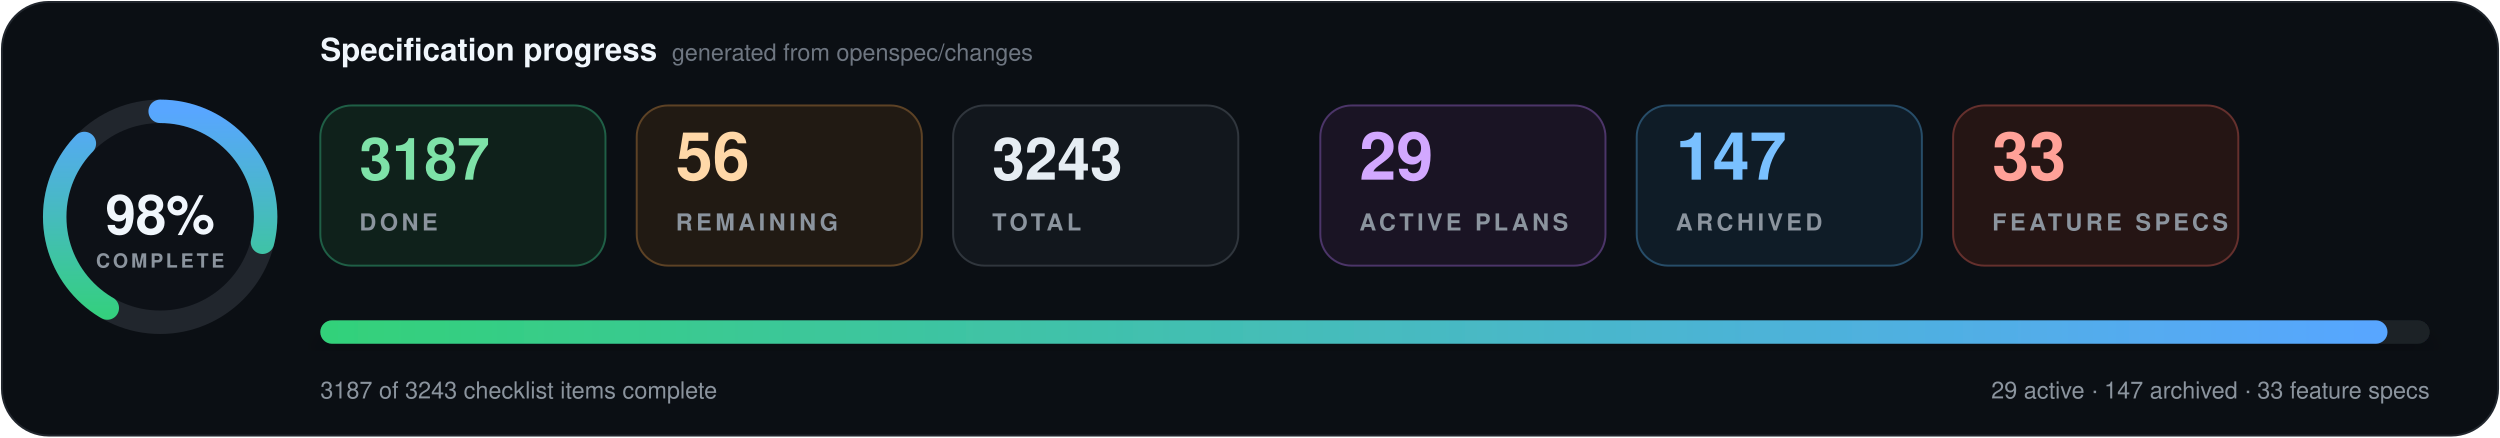
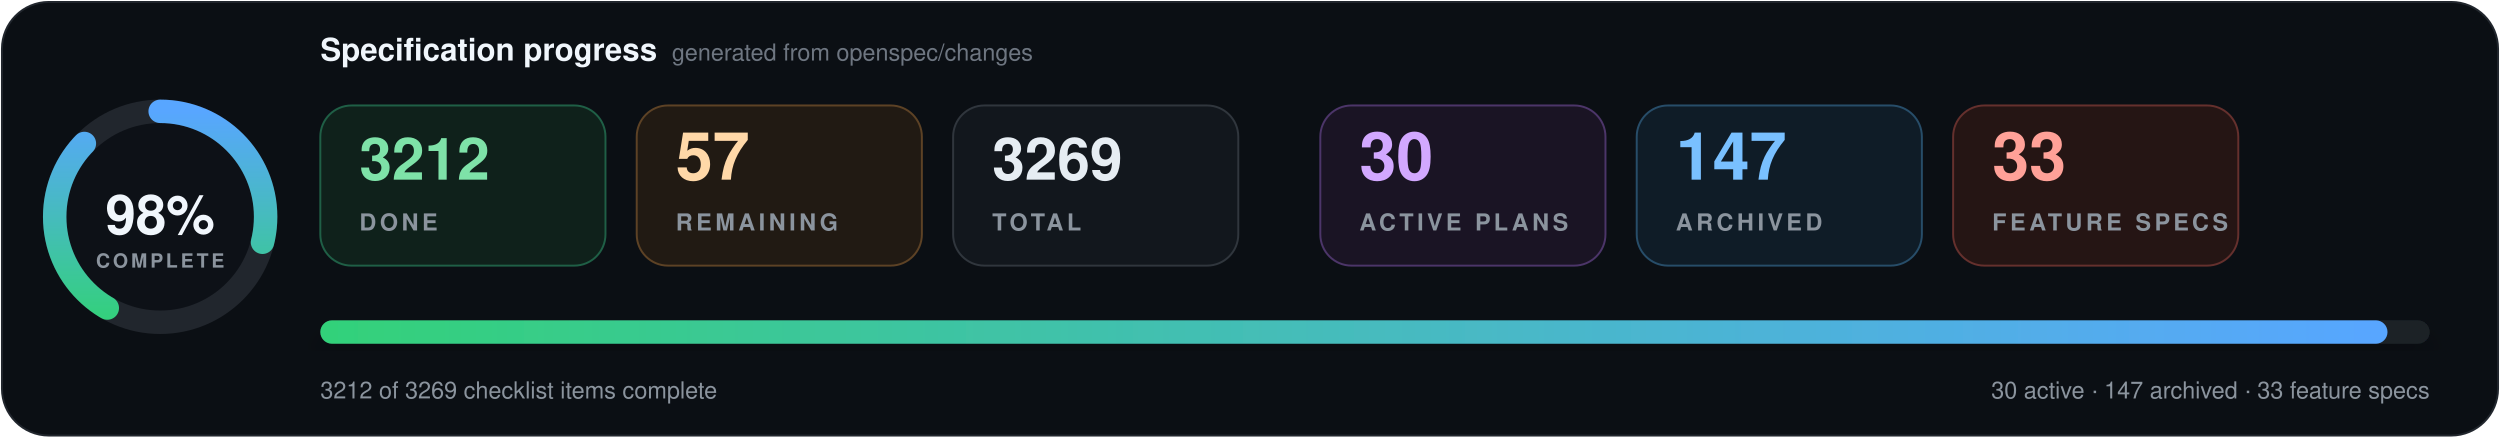
- <svg xmlns="http://www.w3.org/2000/svg" data-cache-version="1790955134" width="1280" height="224" viewBox="0 0 1280 224" role="img" aria-labelledby="title description" font-family="system-ui, -apple-system, BlinkMacSystemFont, 'Segoe UI', Helvetica, Arial, sans-serif" font-variant-numeric="tabular-nums">
+ <svg xmlns="http://www.w3.org/2000/svg" data-cache-version="1790975969" width="1280" height="224" viewBox="0 0 1280 224" role="img" aria-labelledby="title description" font-family="system-ui, -apple-system, BlinkMacSystemFont, 'Segoe UI', Helvetica, Arial, sans-serif" font-variant-numeric="tabular-nums">
  <defs>
    <linearGradient id="progress" x1="0" x2="1">
      <stop offset="0" stop-color="#33d17a" />
      <stop offset="1" stop-color="#58a6ff" />
    </linearGradient>
    <filter id="shadow" x="-10%" y="-20%" width="120%" height="150%">
      <feDropShadow dx="0" dy="7" stdDeviation="9" flood-color="#000" flood-opacity=".28" />
    </filter>
  </defs>
  <rect x="1" y="1" width="1278" height="222" rx="24" fill="#0b0f14" stroke="#21262d" />
  <g transform="translate(82 111)">
    <circle r="54" fill="#0d1117" stroke="#21262d" stroke-width="12" />
    <circle r="54" fill="none" stroke="url(#progress)" stroke-width="12" stroke-linecap="round" pathLength="100" stroke-dasharray="98 100" transform="rotate(-90)" />
    <text y="-1" text-anchor="middle" dominant-baseline="middle" fill="#f0f6fc" font-size="28" font-weight="800">98%</text>
    <text y="26" text-anchor="middle" fill="#8b949e" font-size="10" font-weight="700" letter-spacing="1.5">COMPLETE</text>
  </g>
  <text x="164" y="31" fill="#f0f6fc" font-size="16" font-weight="750">Specification progress</text>
  <text x="344" y="31" fill="#6e7681" font-size="12">generated from openspec/changes</text>
  <g transform="translate(164 54)">
    <rect width="146" height="82" rx="16" fill="#0f211b" stroke="#1f5f46" />
-     <text x="20" y="38" fill="#7ee2a8" font-size="30" font-weight="750">3187</text>
+     <text x="20" y="38" fill="#7ee2a8" font-size="30" font-weight="750">3212</text>
    <text x="20" y="64" fill="#8b949e" font-size="12" font-weight="700" letter-spacing="1.8">DONE</text>
  </g>
  <g transform="translate(326 54)">
    <rect width="146" height="82" rx="16" fill="#211a13" stroke="#5d4225" />
-     <text x="20" y="38" fill="#ffd8a8" font-size="34" font-weight="750">56</text>
+     <text x="20" y="38" fill="#ffd8a8" font-size="34" font-weight="750">57</text>
    <text x="20" y="64" fill="#8b949e" font-size="12" font-weight="700" letter-spacing="1.8">REMAINING</text>
  </g>
  <g transform="translate(488 54)">
    <rect width="146" height="82" rx="16" fill="#12171d" stroke="#30363d" />
-     <text x="20" y="38" fill="#e6edf3" font-size="30" font-weight="750">3243</text>
+     <text x="20" y="38" fill="#e6edf3" font-size="30" font-weight="750">3269</text>
    <text x="20" y="64" fill="#8b949e" font-size="12" font-weight="700" letter-spacing="1.8">TOTAL</text>
  </g>
  <g transform="translate(676 54)">
    <rect width="146" height="82" rx="16" fill="#1a1424" stroke="#4c3569" />
-     <text x="20" y="38" fill="#d2a8ff" font-size="34" font-weight="750">29</text>
+     <text x="20" y="38" fill="#d2a8ff" font-size="34" font-weight="750">30</text>
    <text x="20" y="64" fill="#8b949e" font-size="12" font-weight="700" letter-spacing="1.8">ACTIVE PLANS</text>
  </g>
  <g transform="translate(838 54)">
    <rect width="146" height="82" rx="16" fill="#0f1c27" stroke="#274d69" />
    <text x="20" y="38" fill="#79c0ff" font-size="34" font-weight="750">147</text>
    <text x="20" y="64" fill="#8b949e" font-size="12" font-weight="700" letter-spacing="1.8">ARCHIVED</text>
  </g>
  <g transform="translate(1000 54)">
    <rect width="146" height="82" rx="16" fill="#251514" stroke="#65302d" />
    <text x="20" y="38" fill="#ffa198" font-size="34" font-weight="750">33</text>
    <text x="20" y="64" fill="#8b949e" font-size="12" font-weight="700" letter-spacing="1.8">FEATURE SPECS</text>
  </g>
  <g filter="url(#shadow)">
    <rect x="164" y="164" width="1080" height="12" rx="6" fill="#1b2128" />
    <rect x="164" y="164" width="1058.4" height="12" rx="6" fill="url(#progress)" />
  </g>
-   <text x="164" y="204" fill="#8b949e" font-size="12">3187 of 3243 checklist items complete</text>
-   <text x="1244" y="204" text-anchor="end" fill="#8b949e" font-size="12">29 active · 147 archived · 33 feature specs</text>
+   <text x="164" y="204" fill="#8b949e" font-size="12">3212 of 3269 checklist items complete</text>
+   <text x="1244" y="204" text-anchor="end" fill="#8b949e" font-size="12">30 active · 147 archived · 33 feature specs</text>
</svg>
